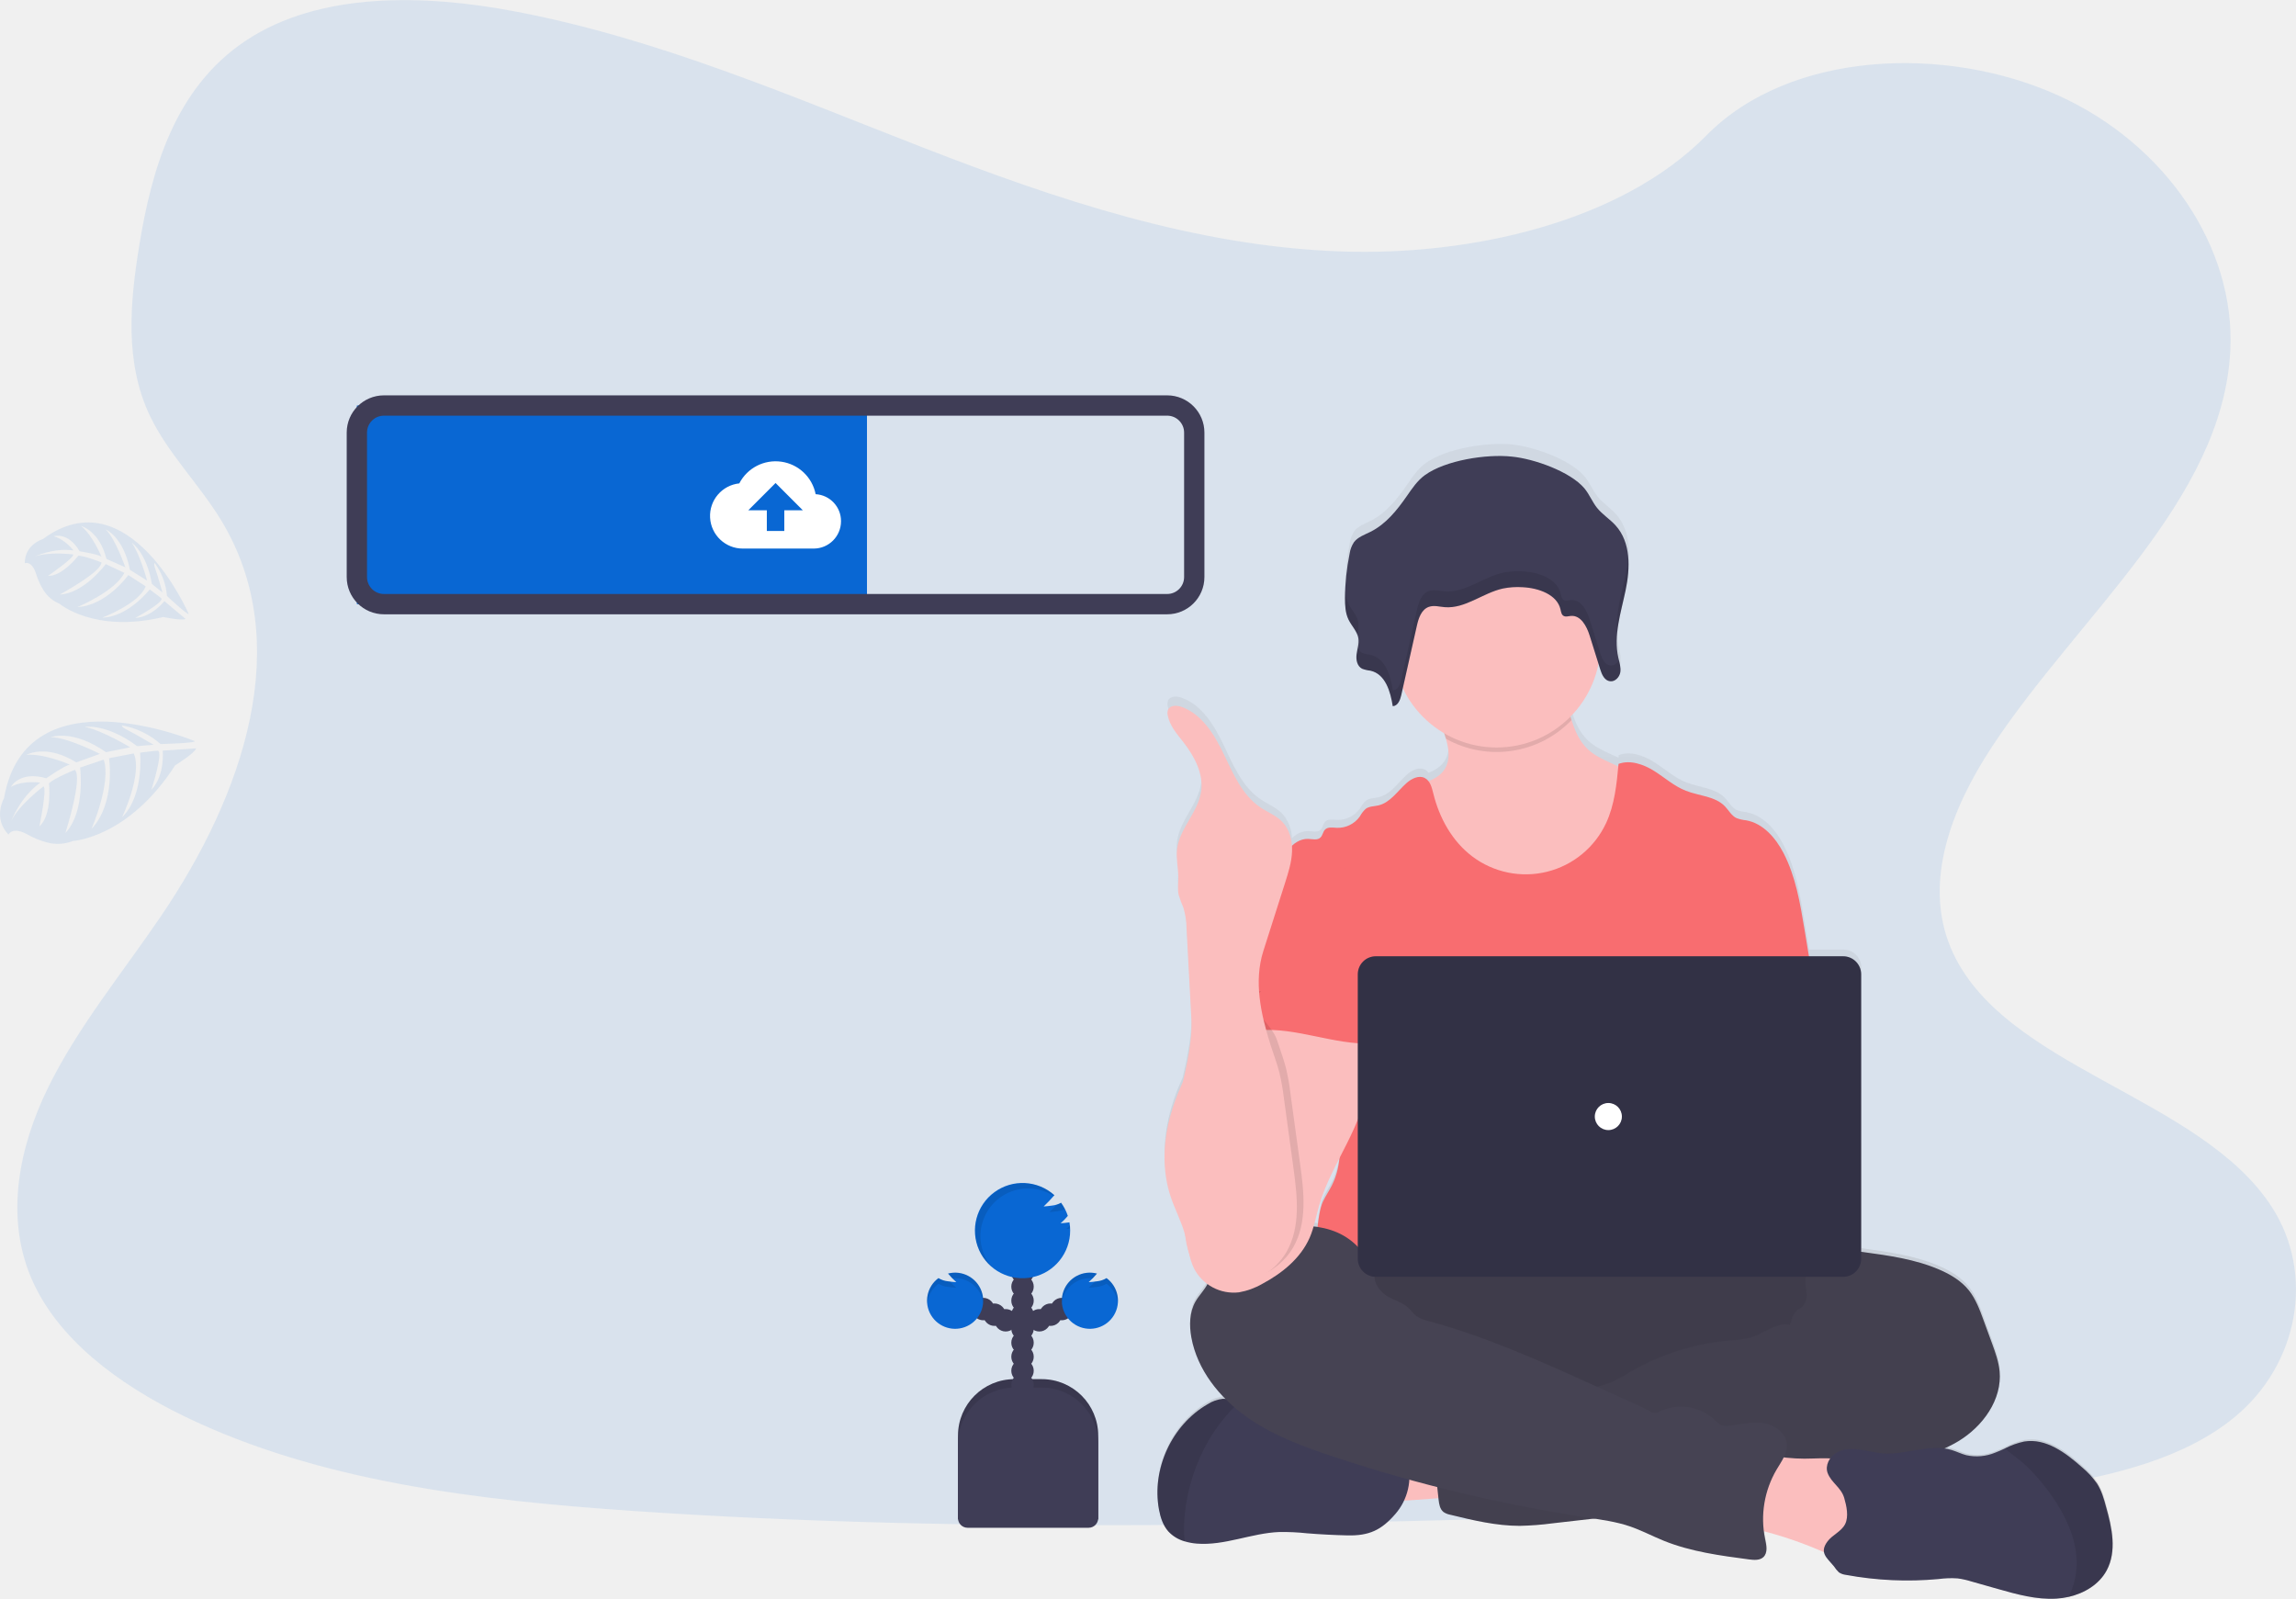
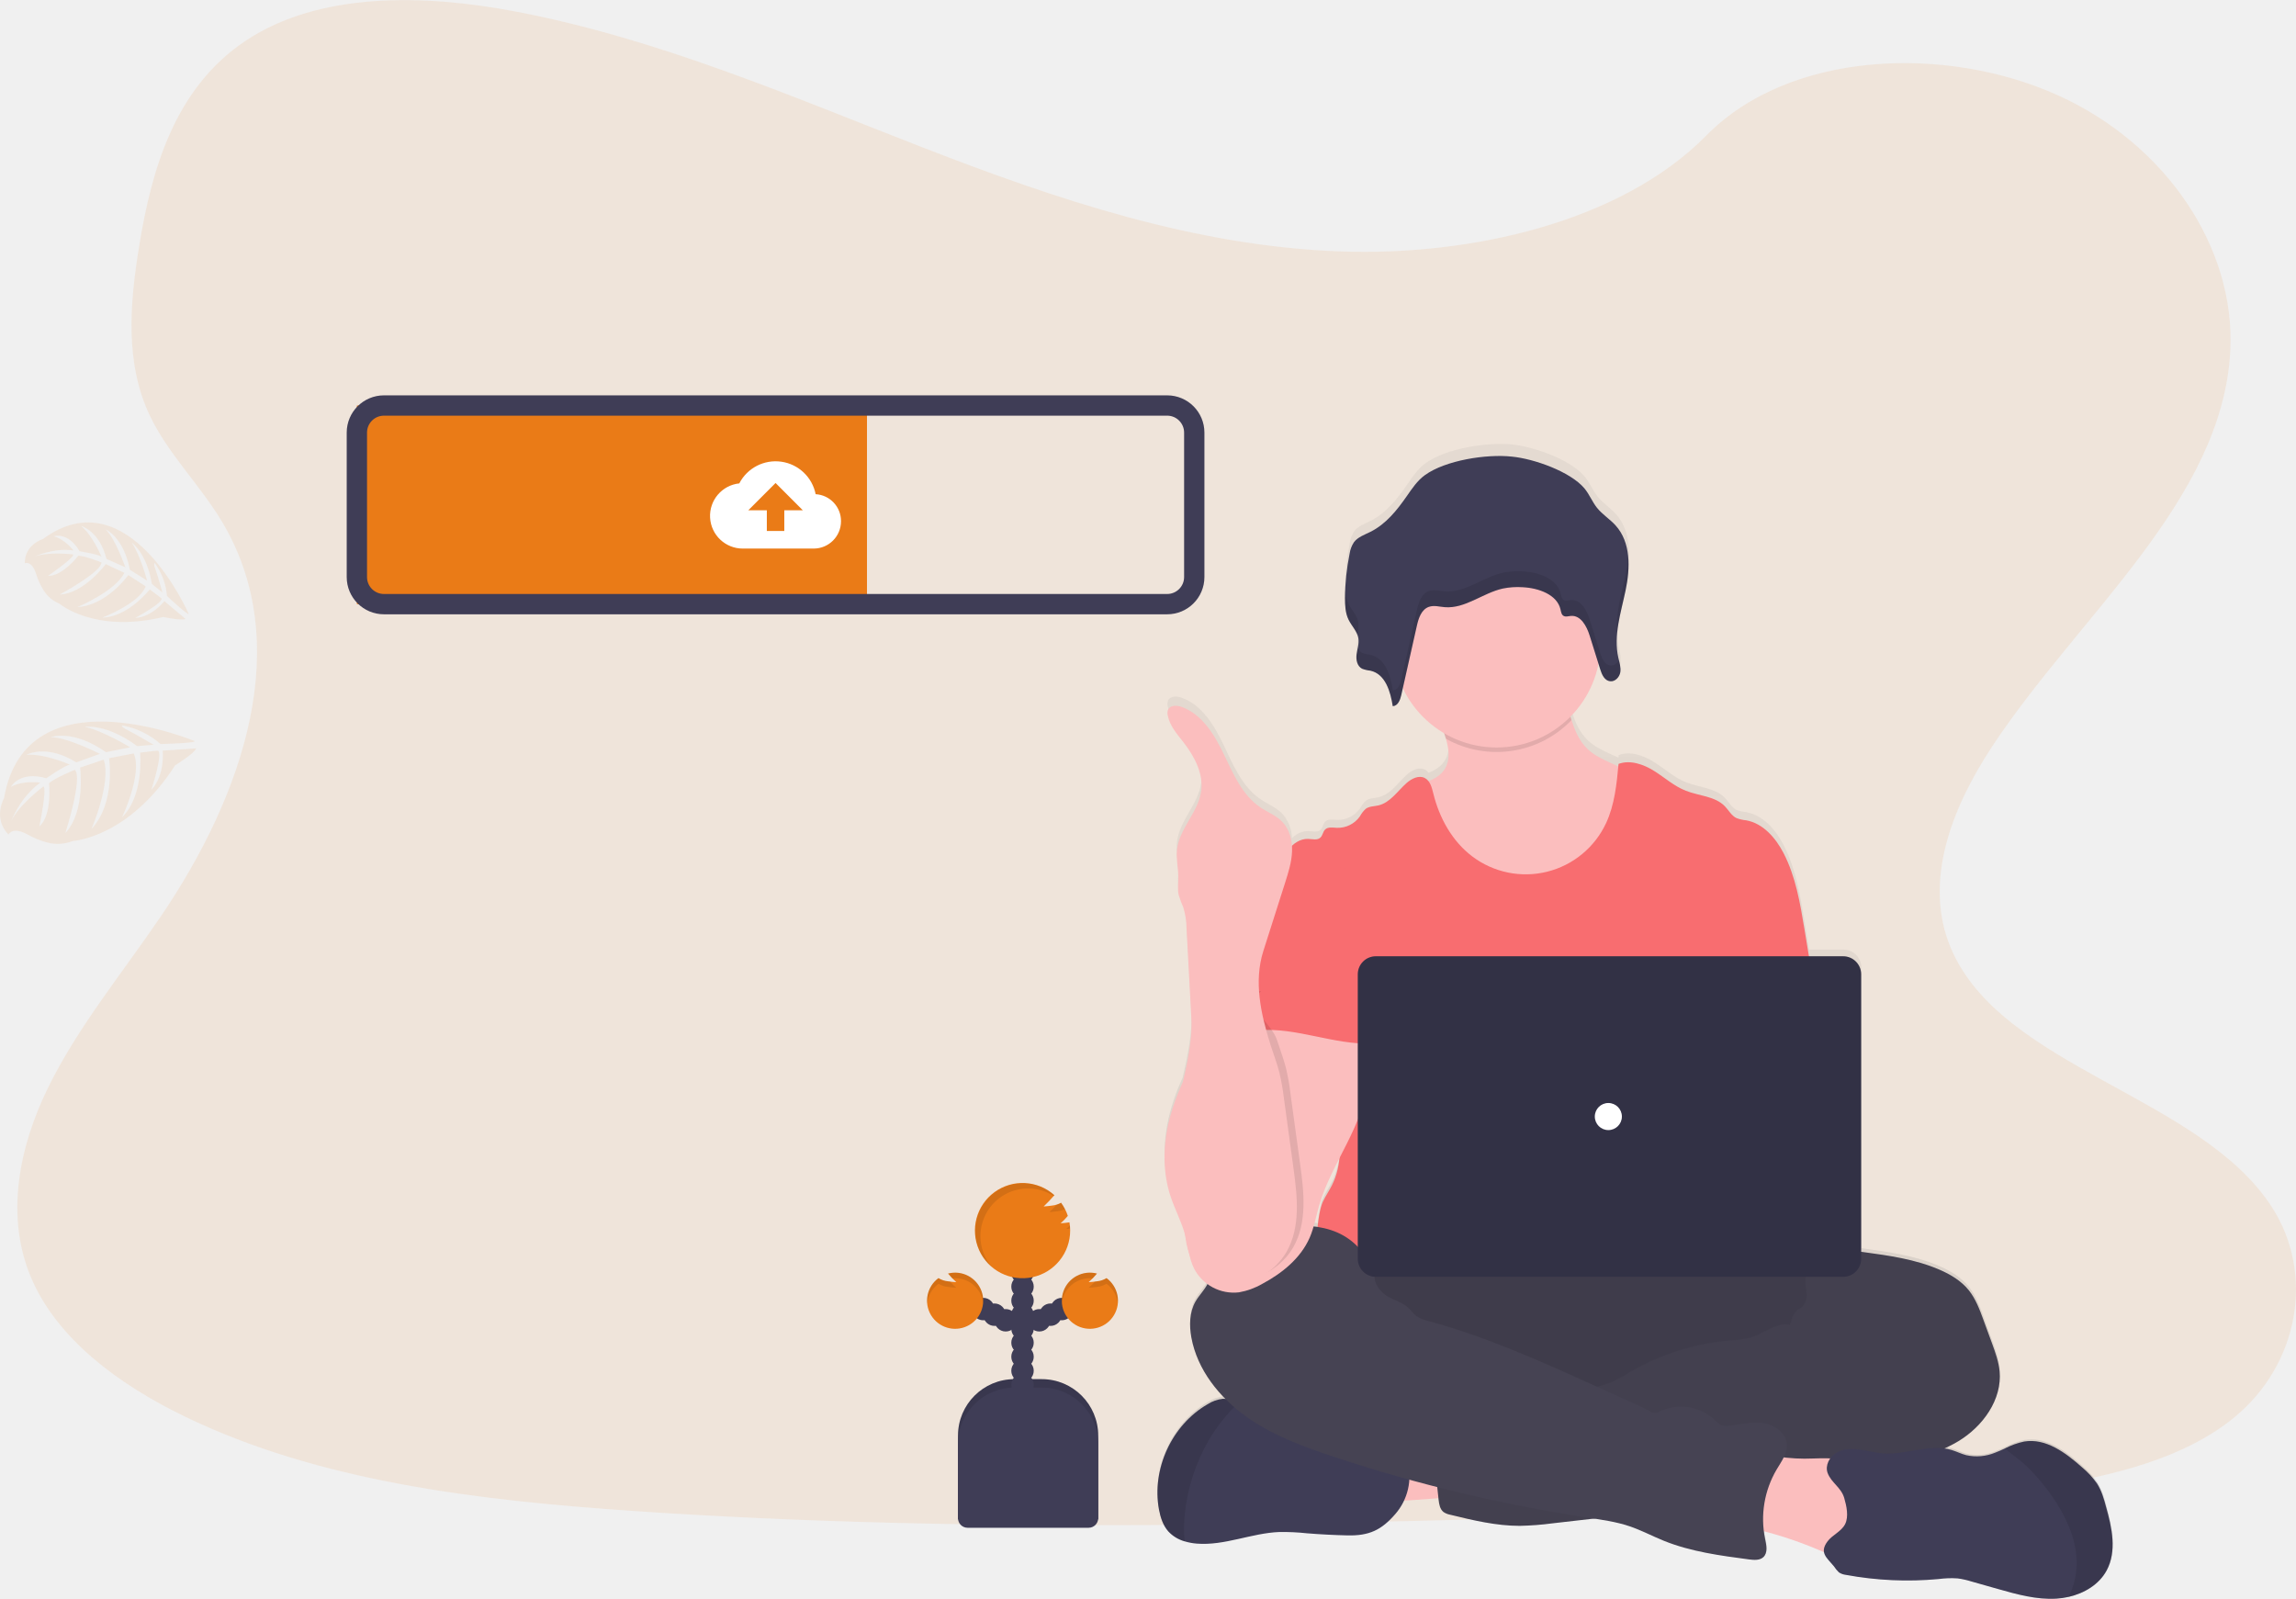
<svg xmlns="http://www.w3.org/2000/svg" id="f1903550-5374-4fc8-959e-1f31e4981ba4" data-name="Layer 1" width="1017.23" height="708.31" viewBox="0 0 1017.23 708.31">
  <defs>
    <linearGradient id="ae8f1d99-169f-42eb-bca8-084a90728b1c" x1="815.82" y1="804.15" x2="815.82" y2="292.5" gradientUnits="userSpaceOnUse">
      <stop offset="0" stop-color="gray" stop-opacity="0.25" />
      <stop offset="0.54" stop-color="gray" stop-opacity="0.12" />
      <stop offset="1" stop-color="gray" stop-opacity="0.1" />
    </linearGradient>
  </defs>
-   <path d="M685.63,207.25c-64.72-2.25-126.36-23.14-185.23-46S383.24,113.06,320.07,101c-40.63-7.79-87.09-8.89-119.83,12.89-31.5,21-41.68,57.15-47.16,90.72-4.11,25.27-6.54,51.85,4.75,75.5,7.83,16.42,21.74,30.22,31.36,45.95,33.46,54.72,9.81,122.2-26.46,175.63-17,25.06-36.74,49-49.87,75.66s-19.2,57.25-7.72,84.47c11.39,27,38.52,47.24,67.9,61.49,59.69,28.94,130,37.23,198.62,41.92,151.82,10.39,304.46,5.89,456.68,1.39,56.34-1.67,112.92-3.36,168.34-12.07,30.78-4.84,62.56-12.52,84.9-31,28.36-23.53,35.39-63.38,16.39-92.88-31.88-49.49-120-61.79-142.31-114.9-12.27-29.23.33-61.8,18.15-88.91,38.24-58.17,102.33-109.19,105.71-175.68,2.32-45.66-28.49-91.39-76.13-113-49.94-22.65-119.18-19.8-156,17.69C809.43,194.38,742.77,209.23,685.63,207.25Z" transform="translate(-91.39 -95.85)" fill="#0967d3" opacity="0.1" />
+   <path d="M685.63,207.25c-64.72-2.25-126.36-23.14-185.23-46S383.24,113.06,320.07,101c-40.63-7.79-87.09-8.89-119.83,12.89-31.5,21-41.68,57.15-47.16,90.72-4.11,25.27-6.54,51.85,4.75,75.5,7.83,16.42,21.74,30.22,31.36,45.95,33.46,54.72,9.81,122.2-26.46,175.63-17,25.06-36.74,49-49.87,75.66s-19.2,57.25-7.72,84.47c11.39,27,38.52,47.24,67.9,61.49,59.69,28.94,130,37.23,198.62,41.92,151.82,10.39,304.46,5.89,456.68,1.39,56.34-1.67,112.92-3.36,168.34-12.07,30.78-4.84,62.56-12.52,84.9-31,28.36-23.53,35.39-63.38,16.39-92.88-31.88-49.49-120-61.79-142.31-114.9-12.27-29.23.33-61.8,18.15-88.91,38.24-58.17,102.33-109.19,105.71-175.68,2.32-45.66-28.49-91.39-76.13-113-49.94-22.65-119.18-19.8-156,17.69C809.43,194.38,742.77,209.23,685.63,207.25Z" transform="translate(-91.39 -95.85)" fill="#ea7b17" opacity="0.1" />
  <g opacity="0.1">
-     <path d="M177.74,424.21S103,392.77,93.17,449.46c0,0-5.11,8.84,2,16.14,0,0,1.53-3.92,8.75.13a37.17,37.17,0,0,0,8.16,3.32,18.36,18.36,0,0,0,11.62-.62h0s24.59-1.33,45.27-33.5c0,0,8.87-5.48,9.31-7.54l-14.82,1s1.14,10.85-5,17.36c0,0,5.44-16.84,2.83-17.31-.53-.1-7.83.86-7.83.86s1.89,18.87-8,28.63c0,0,9.18-19.19,5.19-28.29l-10.94,2.11s3,19.85-7.82,31.39c0,0,8.9-20.4,5.46-30.76l-10.47,3.52s2.52,19.41-6.53,29c0,0,7.9-24.61,4.18-28,0,0-9.42,3.82-11.43,6,0,0,1.49,14-4.26,19.05,0,0,3.53-17,1.78-17.7,0,0-10.94,8.24-14.28,15.35,0,0,4.16-10.86,12.91-17,0,0-7.35-1.24-13,1.83,0,0,3.78-7.21,15.65-3.79,0,0,8.79-6.09,10.55-6,0,0-11.23-5-19.34-4.38,0,0,8.7-5,22.08,3.35l10.45-3.77s-14.5-7.43-21.76-7.4c0,0,9.66-3.74,24.47,6.66l10.7-2.18s-12-7.35-20.09-9.06c0,0,9.7-1.54,23.18,8.55l7.31-.61s-8.85-5.22-11.53-6.49-2.56-2.09-2.56-2.09a34.89,34.89,0,0,1,17.16,8.26S177.68,425.14,177.74,424.21Z" transform="translate(-91.39 -95.85)" fill="#0967d3" />
+     <path d="M177.74,424.21S103,392.77,93.17,449.46c0,0-5.11,8.84,2,16.14,0,0,1.53-3.92,8.75.13a37.17,37.17,0,0,0,8.16,3.32,18.36,18.36,0,0,0,11.62-.62h0s24.59-1.33,45.27-33.5c0,0,8.87-5.48,9.31-7.54l-14.82,1s1.14,10.85-5,17.36c0,0,5.44-16.84,2.83-17.31-.53-.1-7.83.86-7.83.86s1.89,18.87-8,28.63c0,0,9.18-19.19,5.19-28.29l-10.94,2.11s3,19.85-7.82,31.39c0,0,8.9-20.4,5.46-30.76l-10.47,3.52s2.52,19.41-6.53,29c0,0,7.9-24.61,4.18-28,0,0-9.42,3.82-11.43,6,0,0,1.49,14-4.26,19.05,0,0,3.53-17,1.78-17.7,0,0-10.94,8.24-14.28,15.35,0,0,4.16-10.86,12.91-17,0,0-7.35-1.24-13,1.83,0,0,3.78-7.21,15.65-3.79,0,0,8.79-6.09,10.55-6,0,0-11.23-5-19.34-4.38,0,0,8.7-5,22.08,3.35l10.45-3.77s-14.5-7.43-21.76-7.4c0,0,9.66-3.74,24.47,6.66l10.7-2.18s-12-7.35-20.09-9.06c0,0,9.7-1.54,23.18,8.55l7.31-.61s-8.85-5.22-11.53-6.49-2.56-2.09-2.56-2.09a34.89,34.89,0,0,1,17.16,8.26S177.68,425.14,177.74,424.21Z" transform="translate(-91.39 -95.85)" fill="#ea7b17" />
  </g>
  <g opacity="0.1">
-     <path d="M175,367.85s-26.51-61.27-64.63-33.17c0,0-8.06,2.34-8,10.7,0,0,3.14-1.46,5.13,5.07a30.1,30.1,0,0,0,3,6.61,15,15,0,0,0,7.25,6.25h0s15.37,13.22,46,5.89c0,0,8.4,1.79,9.83.83l-9.36-7.87s-5.51,7.1-12.89,7.44c0,0,12.83-6.9,11.55-8.67-.26-.36-5.15-3.94-5.15-3.94s-9.62,12.28-21,12.47c0,0,16.39-6.18,19.2-13.85l-7.7-5s-9.54,13.49-22.53,14.19c0,0,16.91-7.05,20.77-15.17l-8.23-3.87s-9.56,13-20.37,13.49c0,0,18.72-10.12,18.43-14.25,0,0-7.77-3.1-10.24-2.92,0,0-7.07,9.15-13.38,8.89,0,0,11.79-8.09,11.15-9.5,0,0-11.2-1.34-17.23,1,0,0,8.66-4.08,17.35-2.74,0,0-3.66-4.93-8.75-6.3,0,0,6.36-2.13,11.46,6.65,0,0,8.68,1.4,9.7,2.44,0,0-3.81-9.39-9-13.62,0,0,8,2,11.2,14.57l8.36,3.71s-4.38-12.68-8.72-16.79c0,0,7.87,3.28,10.75,17.9l7.6,4.79s-2.94-11.2-6.77-16.83c0,0,6.64,4.62,8.89,18.29l4.7,3.8s-2.29-8.14-3.16-10.42-.33-2.7-.33-2.7a28.65,28.65,0,0,1,5.49,14.68S174.41,368.36,175,367.85Z" transform="translate(-91.39 -95.85)" fill="#0967d3" />
+     <path d="M175,367.85s-26.51-61.27-64.63-33.17c0,0-8.06,2.34-8,10.7,0,0,3.14-1.46,5.13,5.07a30.1,30.1,0,0,0,3,6.61,15,15,0,0,0,7.25,6.25h0s15.37,13.22,46,5.89c0,0,8.4,1.79,9.83.83l-9.36-7.87s-5.51,7.1-12.89,7.44c0,0,12.83-6.9,11.55-8.67-.26-.36-5.15-3.94-5.15-3.94s-9.62,12.28-21,12.47c0,0,16.39-6.18,19.2-13.85l-7.7-5s-9.54,13.49-22.53,14.19c0,0,16.91-7.05,20.77-15.17l-8.23-3.87s-9.56,13-20.37,13.49c0,0,18.72-10.12,18.43-14.25,0,0-7.77-3.1-10.24-2.92,0,0-7.07,9.15-13.38,8.89,0,0,11.79-8.09,11.15-9.5,0,0-11.2-1.34-17.23,1,0,0,8.66-4.08,17.35-2.74,0,0-3.66-4.93-8.75-6.3,0,0,6.36-2.13,11.46,6.65,0,0,8.68,1.4,9.7,2.44,0,0-3.81-9.39-9-13.62,0,0,8,2,11.2,14.57l8.36,3.71s-4.38-12.68-8.72-16.79c0,0,7.87,3.28,10.75,17.9l7.6,4.79s-2.94-11.2-6.77-16.83c0,0,6.64,4.62,8.89,18.29l4.7,3.8s-2.29-8.14-3.16-10.42-.33-2.7-.33-2.7a28.65,28.65,0,0,1,5.49,14.68S174.41,368.36,175,367.85Z" transform="translate(-91.39 -95.85)" fill="#ea7b17" />
  </g>
  <path d="M1024.66,763c-1-3.62-2-7.29-4-10.44a36.28,36.28,0,0,0-6.56-7.17c-7.25-6.59-16.16-13.28-25.77-11.61a34,34,0,0,0-8.56,3.12c-1.4.65-2.81,1.3-4.25,1.85a21.2,21.2,0,0,1-12.83,1.12c-2.2-.59-4.25-1.65-6.42-2.31a20.72,20.72,0,0,0-3.16-.68,58.18,58.18,0,0,0,6.1-3.21C970,727,978.61,715,977.4,702.3c-.4-4.3-1.88-8.41-3.34-12.46q-1.92-5.31-3.85-10.63c-1.66-4.61-3.37-9.3-6.41-13.13-3.38-4.26-8.18-7.15-13.14-9.31-10.66-4.63-22.31-6.26-33.81-7.84l-.8-.11V524.58a8,8,0,0,0-8-8.05H892.92q-1-6.12-2-12.23c-1.91-11.61-3.88-23.45-9.23-33.91-3.5-6.85-9.08-13.37-16.59-14.72a16.54,16.54,0,0,1-4.32-1c-2.2-1.08-3.4-3.48-5.1-5.26-4.36-4.57-11.45-4.64-17.3-7-5.16-2.05-9.38-5.92-14.08-8.89s-10.55-5.09-15.76-3.15c0,.38-.07.75-.11,1.13L805.09,430c-3.6-1.66-7.28-3.38-10.17-6.12-3.72-3.51-5.7-8.14-7.24-13.08-.16-.52-.31-1-.46-1.55a46.53,46.53,0,0,0,12.44-23.77c.27.87.55,1.75.82,2.63a13.88,13.88,0,0,0,1,2.59,6.86,6.86,0,0,0,.47.79,5.1,5.1,0,0,0,1.22,1.27,3.41,3.41,0,0,0,1.61.63,3,3,0,0,0,.84,0,4.62,4.62,0,0,0,3.36-2.87,6,6,0,0,0,.35-1.22,6.31,6.31,0,0,0,.07-.76c0-.08,0-.16,0-.24s0-.35,0-.52,0-.19,0-.28,0-.34,0-.5l0-.26c0-.2-.06-.4-.1-.59s0-.11,0-.16c-.05-.26-.11-.51-.16-.77a1,1,0,0,1,0-.17l-.15-.63-.09-.38,0-.1h0c-.1-.39-.19-.79-.28-1.19a34.44,34.44,0,0,1-.55-10.57,114.49,114.49,0,0,1,2.86-15.36l.21-.91.24-1.06c.16-.72.31-1.44.46-2.16v0c.13-.61.25-1.23.36-1.85s.19-1.09.27-1.64c0-.07,0-.13,0-.2a47.52,47.52,0,0,0,.49-11.28h0c-.47-5.23-2.09-10.18-5.65-14.13-2.51-2.79-5.81-4.85-8.14-7.78-2.19-2.75-3.42-6.13-5.68-8.82-6.25-7.46-22.28-13.21-32.12-14.21-11.27-1.14-29.48,1.74-38.56,8.4-3.36,2.46-5.66,6-8,9.37-4.3,6.26-9.19,12.5-16.08,16-2.61,1.32-5.59,2.32-7.32,4.62a12.59,12.59,0,0,0-2,5.19,102.21,102.21,0,0,0-2.06,19.8,24.41,24.41,0,0,0,1.1,8.6c.14.38.31.77.49,1.14h0c.16.33.34.66.53,1l.12.21a41.55,41.55,0,0,1,3.21,5.45,7.9,7.9,0,0,1,.48,1.66,12.29,12.29,0,0,1-.28,4.39h0c0,.22-.08.43-.13.64l-.09.46c0,.14,0,.29-.08.43q-.12.65-.21,1.29c0,.3-.06.61-.07.92a7.51,7.51,0,0,0,.69,3.6,4.58,4.58,0,0,0,.47.76,4,4,0,0,0,1.35,1.15,15.14,15.14,0,0,0,3.7.88c3.74.84,6.08,3.7,7.6,7.21a25.46,25.46,0,0,1,.89,2.41,42.63,42.63,0,0,1,1.4,6.27c1.7-.09,2.69-1.59,3.29-3.23a15.2,15.2,0,0,0,.47-1.65c.23-1.05.46-2.1.7-3.15a46.49,46.49,0,0,0,18.26,20.12c.28.82.55,1.65.8,2.49,1.31,4.53,1.94,9.28-.33,13.24-1.62,2.81-4.35,4.55-7.39,5.75a4.89,4.89,0,0,0-1.65-1.41c-2.64-1.32-5.8.29-8,2.26-4,3.62-7.26,8.81-12.53,10-1.9.44-4,.35-5.59,1.51a12.92,12.92,0,0,0-2.59,3.41,11.93,11.93,0,0,1-10.24,5.1c-1.83-.09-4-.51-5.25.83-.93,1-1,2.59-2,3.54-1.35,1.32-3.54.67-5.42.59a10,10,0,0,0-7.25,3.14,17.06,17.06,0,0,0-4.36-10.9c-2.7-2.78-6.45-4.21-9.65-6.39-8-5.44-12-15-16.17-23.76s-9.67-18-18.77-21.19c-2.09-.74-5-.8-5.94,1.23a4.43,4.43,0,0,0-.15,2.65c.88,4.66,4.2,8.4,7.07,12.15,4.83,6.32,8.88,14.05,7.71,21.95-1.37,9.35-9.7,16.61-10.7,26-.44,4.14.61,8.3.6,12.46,0,2.6-.41,5.23.15,7.76a52.63,52.63,0,0,0,2.11,5.65,33.09,33.09,0,0,1,1.38,9.31q1.06,19.88,2.11,39.77c.53,9.89-1.63,19.65-3.81,29.38a92.19,92.19,0,0,0-6.26,18c-2.46,10.83-2.53,22.37,1,32.91,1.89,5.73,4.79,11.1,6.34,16.93,0,.13.06.25.09.37.15,1.24.32,2.48.55,3.71a35.66,35.66,0,0,0,1.11,4.2,29.93,29.93,0,0,0,2.2,6.87,19.22,19.22,0,0,0,6,7c-1.44,2.82-3.77,5.09-5.32,7.85-2.7,4.78-2.81,10.65-1.83,16.07,1.89,10.46,7.54,19.81,15,27.41a8.68,8.68,0,0,0-1,0,15.68,15.68,0,0,0-6.84,2.45c-15.79,9.23-24.82,29-21.52,47.1.65,3.54,1.78,7.12,4.14,9.81a15.56,15.56,0,0,0,7.29,4.47,25.29,25.29,0,0,0,5.37,1c12.31,1,24.23-4.71,36.57-5.19a98.49,98.49,0,0,1,12.25.57q8.91.74,17.86.94c9.69.23,15.15-2.35,21.34-9.6a25.88,25.88,0,0,0,3.77-5.94c5.26-.3,11.07-.76,15.28-1.11l.06.59c.23,2,.58,4.3,2.18,5.57a7.79,7.79,0,0,0,3,1.22c10.11,2.49,20.34,5,30.74,5a129.72,129.72,0,0,0,14.6-1.13l18.3-2.11a93.21,93.21,0,0,1,15.71,3.42c5.28,1.8,10.22,4.47,15.38,6.57,12,4.87,24.92,6.61,37.71,8.31,2.18.29,4.68.49,6.3-1,2.08-2,1.38-5.35.8-8.15-.24-1.14-.42-2.3-.57-3.46a173.5,173.5,0,0,1,25.26,8.77l1.44.63c.41,2.18,2.43,3.93,4.36,6.28a15.9,15.9,0,0,0,2.21,2.73,7.25,7.25,0,0,0,3.17,1.15,148.12,148.12,0,0,0,41,1.85,42,42,0,0,1,8.45-.29,35.64,35.64,0,0,1,6.1,1.38l11.58,3.31c8.53,2.45,17.28,4.92,26.13,4.37a34.71,34.71,0,0,0,5.34-.77c7-1.62,13.53-5.54,16.89-11.84C1029.42,782.89,1027.23,772.36,1024.66,763ZM685,606.59a36.39,36.39,0,0,1-3.34,12.51c-1.24,2.51-2.84,4.82-4,7.34-1.1,2.28-1.92,6.59-2.41,11.32-.6-.1-1.21-.19-1.81-.26.89-3.12,1.56-6.32,2.45-9.45C678,620.61,681.47,613.58,685,606.59Z" transform="translate(-91.39 -95.85)" fill="url(#ae8f1d99-169f-42eb-bca8-084a90728b1c)" />
  <path d="M700.41,760.39c-2.11-4.8-4.11-10.32-2-15.12a12.85,12.85,0,0,1,6.65-6.25,32,32,0,0,1,9-2.22,125.61,125.61,0,0,1,29.26-.4c.71,5.62-.79,11.32-2.08,16.75-1.17,5-1.84,5.74-7,6C730.9,759.33,701.2,762.16,700.41,760.39Z" transform="translate(-91.39 -95.85)" fill="#fbbebe" />
  <ellipse cx="698.07" cy="592.16" rx="143" ry="40" fill="#464353" />
  <ellipse cx="698.07" cy="592.16" rx="143" ry="40" opacity="0.1" />
  <path d="M815.1,476.85a44.49,44.49,0,0,1-22.94,20.84A57.58,57.58,0,0,1,774,501.15c-6.79.31-13.72-.13-20.1-2.45-8.56-3.1-15.67-9.44-21-16.83s-9-15.83-12.19-24.34c-1.68-4.43-3.28-9.15-2.49-13.83,5.15-1.17,10.79-2.89,13.45-7.46,2.27-3.92,1.64-8.62.33-13.1-.37-1.27-.8-2.53-1.23-3.74-1-2.9-4.45-8.41-2.05-10.89,1.53-1.57,7.94-2.37,10.15-3.39,6.81-3.14,13.09-7.68,20.57-9.17,6.47-1.29,13.15-.08,19.61,1.26a6.45,6.45,0,0,1,2.42.87,5.82,5.82,0,0,1,1.8,2.7c1.84,4.48,2.92,9.43,4.4,14.1,1.54,4.89,3.52,9.48,7.23,12.95,2.89,2.71,6.57,4.41,10.17,6.06l8.86,4.06a11.65,11.65,0,0,1,4.19,2.71,10.61,10.61,0,0,1,2,5.44A50.82,50.82,0,0,1,815.1,476.85Z" transform="translate(-91.39 -95.85)" fill="#fbbebe" />
  <path d="M787.63,414.88A46,46,0,0,1,732,423.14c-.37-1.27-.8-2.53-1.23-3.74-1-2.9-4.45-8.41-2.05-10.89,1.53-1.57,7.94-2.37,10.15-3.39,6.81-3.14,13.09-7.68,20.57-9.17,6.47-1.29,13.15-.08,19.61,1.26a6.45,6.45,0,0,1,2.42.87,5.82,5.82,0,0,1,1.8,2.7C785.07,405.26,786.15,410.21,787.63,414.88Z" transform="translate(-91.39 -95.85)" opacity="0.1" />
  <circle cx="663.07" cy="285.16" r="46" fill="#fbbebe" />
  <path d="M894.61,530.3l-3.78-22.9c-1.91-11.49-3.88-23.2-9.22-33.55-3.51-6.78-9.08-13.24-16.59-14.58a16.05,16.05,0,0,1-4.32-1c-2.2-1.06-3.4-3.44-5.09-5.2-4.36-4.52-11.46-4.59-17.3-6.89-5.16-2-9.38-5.85-14.08-8.79s-10.55-5-15.75-3.12c-.84,8.95-1.73,18.1-5.53,26.25a39.28,39.28,0,0,1-59.26,14.76c-8.91-6.71-14.62-17.06-17.28-27.89-.65-2.64-1.39-5.67-3.82-6.88-2.63-1.32-5.79.28-8,2.22-4.05,3.59-7.27,8.73-12.53,9.94-1.9.44-4,.35-5.58,1.5a12.7,12.7,0,0,0-2.6,3.37,12,12,0,0,1-10.23,5.06c-1.83-.09-4-.51-5.25.82-.93,1-1,2.56-2,3.49-1.35,1.31-3.54.67-5.42.6-3.56-.15-6.87,2.13-8.91,5s-3,6.42-4,9.86c10.93,24.34,20.93,48.71,31.86,73.05a6.23,6.23,0,0,1,.79,3,7.31,7.31,0,0,1-1.36,3c-5.36,8.61-5.19,19.44-4.6,29.56s1.31,20.81-3.21,29.88c-1.23,2.49-2.83,4.77-4,7.26-2.74,5.64-3.73,23.68-2.13,29.74h226c-4.31-11.85-2.67-35.63-1.77-48.21.63-8.8-1-17.59-1.7-26.39C896.48,565.29,897.58,548.24,894.61,530.3Z" transform="translate(-91.39 -95.85)" fill="#f86d70" />
  <path d="M906.18,650.86c3.33-1.27,7-.81,10.57-.33,11.49,1.57,23.15,3.18,33.8,7.77,5,2.14,9.76,5,13.14,9.21,3,3.79,4.75,8.43,6.41,13L973.94,691c1.46,4,2.94,8.08,3.35,12.33,1.2,12.59-7.41,24.46-18.24,31s-23.58,8.87-36,11.31-24.89,5.14-37.26,8a150,150,0,0,1-17.53,3.45c-13.24,1.5-27.08-.71-39.66,3.67-5,1.75-9.91,4.35-15.1,5.56A93.93,93.93,0,0,1,803.07,768l-23.81,2.72a129.89,129.89,0,0,1-14.6,1.12c-10.4,0-20.63-2.46-30.73-4.92a7.77,7.77,0,0,1-3-1.21c-1.6-1.26-1.95-3.49-2.18-5.51q-1.53-13.41-2.68-26.85c-.24-2.91-.42-6.06,1.17-8.51,2-3,5.9-3.94,9.46-4.52a246.88,246.88,0,0,1,45.68-3.17c5.81-5.81,15.39-5.84,23-9a68.39,68.39,0,0,0,8.11-4.41A106,106,0,0,1,858,689.67a41.45,41.45,0,0,0,9.11-1.3c5.89-1.83,11.26-6.81,17.31-5.59.75-2.07,1.27-4.84,3-6.26.86-.73,1.92-1.22,2.71-2,1.67-1.69,1.82-4.35,1.57-6.71s-.81-4.78-.2-7.08a9.79,9.79,0,0,1,1.11-2.47C895.62,653,900.15,650.36,906.18,650.86Z" transform="translate(-91.39 -95.85)" fill="#464353" />
  <path d="M906.18,650.86c3.33-1.27,7-.81,10.57-.33,11.49,1.57,23.15,3.18,33.8,7.77,5,2.14,9.76,5,13.14,9.21,3,3.79,4.75,8.43,6.41,13L973.94,691c1.46,4,2.94,8.08,3.35,12.33,1.2,12.59-7.41,24.46-18.24,31s-23.58,8.87-36,11.31-24.89,5.14-37.26,8a150,150,0,0,1-17.53,3.45c-13.24,1.5-27.08-.71-39.66,3.67-5,1.75-9.91,4.35-15.1,5.56A93.93,93.93,0,0,1,803.07,768l-23.81,2.72a129.89,129.89,0,0,1-14.6,1.12c-10.4,0-20.63-2.46-30.73-4.92a7.77,7.77,0,0,1-3-1.21c-1.6-1.26-1.95-3.49-2.18-5.51q-1.53-13.41-2.68-26.85c-.24-2.91-.42-6.06,1.17-8.51,2-3,5.9-3.94,9.46-4.52a246.88,246.88,0,0,1,45.68-3.17c5.81-5.81,15.39-5.84,23-9a68.39,68.39,0,0,0,8.11-4.41A106,106,0,0,1,858,689.67a41.45,41.45,0,0,0,9.11-1.3c5.89-1.83,11.26-6.81,17.31-5.59.75-2.07,1.27-4.84,3-6.26.86-.73,1.92-1.22,2.71-2,1.67-1.69,1.82-4.35,1.57-6.71s-.81-4.78-.2-7.08a9.79,9.79,0,0,1,1.11-2.47C895.62,653,900.15,650.36,906.18,650.86Z" transform="translate(-91.39 -95.85)" opacity="0.05" />
  <path d="M709.61,766.57c-6.19,7.17-11.64,9.73-21.33,9.5q-8.94-.21-17.86-.93a100.2,100.2,0,0,0-12.24-.57c-12.34.48-24.25,6.13-36.56,5.14a25.92,25.92,0,0,1-5.37-1A15.63,15.63,0,0,1,609,774.3c-2.36-2.67-3.49-6.21-4.14-9.71-3.29-17.94,5.73-37.48,21.52-46.61a15.78,15.78,0,0,1,6.84-2.43,16.21,16.21,0,0,1,6.92,1.52l.15.06a52.33,52.33,0,0,1,17.14,11.44,9.66,9.66,0,0,0,2.62,2.11,9,9,0,0,0,3.09.58l13.14.83a31.14,31.14,0,0,1,6.6.91,52.46,52.46,0,0,1,6.94,3c7.07,3.16,14.91,4,22.55,5.22a3.37,3.37,0,0,1,2,.8,3.13,3.13,0,0,1,.62,1.3A25.51,25.51,0,0,1,709.61,766.57Z" transform="translate(-91.39 -95.85)" fill="#3f3d56" />
  <path d="M640.25,717.13a78.9,78.9,0,0,0-13.15,16.44,82.28,82.28,0,0,0-10.74,32.54,60.4,60.4,0,0,0-.11,12.61A15.63,15.63,0,0,1,609,774.3c-2.36-2.67-3.49-6.21-4.14-9.71-3.29-17.94,5.73-37.48,21.52-46.61a15.78,15.78,0,0,1,6.84-2.43,16.21,16.21,0,0,1,6.92,1.52Z" transform="translate(-91.39 -95.85)" opacity="0.1" />
  <path d="M894.74,742c7.35-.2,15.6-.57,21,4.38,5.15,4.68,5.83,12.4,6.17,19.35l.39,8.07c.12,2.46.22,5-.77,7.28-1.76,4-6.59,5.93-11,5.7s-8.46-2.16-12.49-3.9a175.7,175.7,0,0,0-34-10.71q.57-8.37,1.9-16.66c.61-3.83.71-10.24,3.27-13.42,2.71-3.36,6.24-1.54,9.92-.92A79.63,79.63,0,0,0,894.74,742Z" transform="translate(-91.39 -95.85)" fill="#fbbebe" />
  <path d="M700.52,660.92c0,1-1.57,0-1.71-1.07-1.1-8.09-7.52-14.76-15-18s-16-3.41-24.1-2.64c-12.25,1.16-25.95,5.85-30.48,17.3-1.06,2.68-1.54,5.58-2.84,8.15-1.44,2.82-3.79,5.07-5.35,7.81-2.69,4.74-2.8,10.55-1.83,15.91,2.61,14.3,12.39,26.53,24.24,35s25.7,13.53,39.51,18.09a685.19,685.19,0,0,0,112,26.75c6.16.93,12.38,1.79,18.28,3.77,5.28,1.77,10.22,4.42,15.38,6.5,12,4.82,24.91,6.54,37.7,8.23,2.18.28,4.68.48,6.29-1,2.08-1.93,1.39-5.29.8-8.06a43.35,43.35,0,0,1,5.09-30.74c2.14-3.6,4.92-7.29,4.52-11.46-.48-4.86-5.32-8.3-10.14-9.08s-9.72.37-14.56,1c-1.67.22-3.49.36-5-.49a9.89,9.89,0,0,1-1.94-1.72,21.93,21.93,0,0,0-25.54-3.57c-1.79,1-4.5-1.23-6.36-2.07L798.47,710c-24.16-10.93-48.44-21.91-74-28.83a15.54,15.54,0,0,1-5.7-2.37c-1.27-1-2.18-2.36-3.35-3.47-2.55-2.41-6.1-3.37-9.16-5.08S699.8,664.35,700.52,660.92Z" transform="translate(-91.39 -95.85)" fill="#464353" />
  <path d="M1024.71,791.61c-3.36,6.23-9.88,10.11-16.88,11.71a33.5,33.5,0,0,1-5.34.76c-8.85.55-17.59-1.9-26.12-4.32l-11.58-3.28a36.55,36.55,0,0,0-6.1-1.36,41.86,41.86,0,0,0-8.44.29,149.59,149.59,0,0,1-41-1.84,7.23,7.23,0,0,1-3.17-1.13,15.75,15.75,0,0,1-2.21-2.71c-3.15-3.79-6.54-6-2.81-11,2.15-2.9,6.14-4.35,7.81-7.68s.6-8.06-.39-11.5c-1.35-4.75-5.79-6.8-7.38-11.16-1.19-3.29.81-7.11,3.82-8.9s6.73-1.93,10.2-1.47,6.87,1.44,10.36,1.71c10.26.82,20.75-4.47,30.6-1.49,2.17.66,4.22,1.71,6.42,2.29a21.35,21.35,0,0,0,12.83-1.11c1.44-.54,2.85-1.19,4.25-1.83a34.23,34.23,0,0,1,8.55-3.09c9.61-1.65,18.52,5,25.77,11.49a36.44,36.44,0,0,1,6.55,7.1c2,3.12,3.06,6.75,4,10.33C1027.1,772.69,1029.29,783.11,1024.71,791.61Z" transform="translate(-91.39 -95.85)" fill="#3f3d56" />
  <path d="M1024.71,791.61c-3.36,6.23-9.88,10.11-16.88,11.71a32.69,32.69,0,0,0,3.55-17.16c-.6-9.51-4.78-18.47-10.11-26.37a93.4,93.4,0,0,0-11.14-13.57c-3.18-3.2-7.09-5.74-10.51-8.67a34.23,34.23,0,0,1,8.55-3.09c9.61-1.65,18.52,5,25.77,11.49a36.44,36.44,0,0,1,6.55,7.1c2,3.12,3.06,6.75,4,10.33C1027.1,772.69,1029.29,783.11,1024.71,791.61Z" transform="translate(-91.39 -95.85)" opacity="0.1" />
  <path d="M722.68,306.35c-3.36,2.43-5.66,5.92-8,9.27-4.31,6.19-9.19,12.37-16.08,15.82-2.61,1.31-5.59,2.3-7.32,4.58a12.34,12.34,0,0,0-1.95,5.13,101.65,101.65,0,0,0-2.06,19.6c0,3.28.14,6.66,1.59,9.64,1.37,2.8,3.84,5.17,4.35,8.22.39,2.38-.49,4.75-.8,7.14s.23,5.22,2.44,6.36a14.79,14.79,0,0,0,3.7.87c6.65,1.48,8.88,9.28,9.89,15.73,2.26-.13,3.28-2.72,3.75-4.83l6.93-30.81c.75-3.34,2-7.21,5.33-8.38,2.23-.77,4.67-.05,7,.15,9.15.75,16.89-6.32,25.84-8.27A33,33,0,0,1,766,356c7.06.35,15.27,3.25,16.77,9.84.25,1.07.4,2.35,1.4,2.88s2,.08,3.1,0c4.48-.45,7.12,4.59,8.41,8.71l4.7,15c.7,2.27,1.88,4.94,4.34,5.23,2.27.28,4.2-1.87,4.54-4s-.4-4.34-.89-6.48c-2.21-9.85,1.17-19.93,3.23-29.8s2.43-21.21-4.48-28.81c-2.51-2.75-5.81-4.8-8.15-7.7-2.18-2.72-3.41-6.06-5.67-8.73-6.25-7.37-22.28-13.06-32.11-14C750,296.91,731.76,299.76,722.68,306.35Z" transform="translate(-91.39 -95.85)" fill="#3f3d56" />
  <g opacity="0.1">
    <path d="M804.76,390.65c-2.46-.3-3.64-3-4.34-5.23q-2.35-7.51-4.7-15c-1.29-4.13-3.93-9.17-8.41-8.71-1,.11-2.18.52-3.1,0s-1.15-1.81-1.4-2.88c-1.5-6.6-9.71-9.49-16.77-9.84a33.43,33.43,0,0,0-8.71.57c-9,2-16.69,9-25.84,8.27-2.36-.19-4.8-.91-7-.14-3.37,1.16-4.58,5-5.33,8.38l-6.93,30.8c-.47,2.12-1.49,4.71-3.75,4.83-1-6.44-3.24-14.24-9.89-15.72a15.72,15.72,0,0,1-3.7-.87,4.34,4.34,0,0,1-1.93-2.15c-.18.93-.39,1.86-.51,2.79-.3,2.38.23,5.22,2.44,6.36a14.79,14.79,0,0,0,3.7.87c6.65,1.48,8.88,9.28,9.89,15.73,2.26-.13,3.28-2.72,3.75-4.83l6.93-30.81c.75-3.34,2-7.21,5.33-8.38,2.23-.77,4.67-.05,7,.15,9.15.75,16.89-6.32,25.84-8.27A33,33,0,0,1,766,356c7.06.35,15.27,3.25,16.77,9.84.25,1.07.4,2.35,1.4,2.88s2,.08,3.1,0c4.48-.45,7.12,4.59,8.41,8.71q2.34,7.51,4.7,15c.7,2.27,1.88,4.94,4.34,5.23,2.27.28,4.2-1.87,4.54-4a13.58,13.58,0,0,0-.6-5.31A4.13,4.13,0,0,1,804.76,390.65Z" transform="translate(-91.39 -95.85)" />
    <path d="M693.22,371.61c-.51-3.05-3-5.42-4.35-8.22a16.45,16.45,0,0,1-1.48-6c0,1.12-.1,2.24-.11,3.37,0,3.28.14,6.66,1.59,9.64,1.11,2.27,2.94,4.27,3.86,6.58A15.06,15.06,0,0,0,693.22,371.61Z" transform="translate(-91.39 -95.85)" />
    <path d="M811.64,350.33c-1.82,8.72-4.66,17.6-3.78,26.34.57-6.45,2.45-12.94,3.78-19.34a51,51,0,0,0,1.16-14.82A61.14,61.14,0,0,1,811.64,350.33Z" transform="translate(-91.39 -95.85)" />
  </g>
  <path d="M697.16,574.5c-1.21,19.86-15.78,36.27-21.33,55.37-1.38,4.78-2.21,9.74-4.19,14.29-4,9.15-12.23,15.79-21,20.47a31.54,31.54,0,0,1-10.34,3.76,19.82,19.82,0,0,1-19.91-10.59c-2.29-4.65-2.61-10-4-15-1.55-5.77-4.45-11.09-6.34-16.76-3.48-10.43-3.41-21.85-1-32.57a100,100,0,0,1,10.73-26.56c.7-1.23,1.41-2.45,2.14-3.66a83.18,83.18,0,0,1,6.93-10c6-7.23,13.71-12.79,21.34-18.27a5,5,0,0,1,2-1l.12,0a4.83,4.83,0,0,1,2.47.58A195.56,195.56,0,0,1,685.13,551c3.44,2.29,8.87,4.85,10.67,8.75S697.42,570.26,697.16,574.5Z" transform="translate(-91.39 -95.85)" fill="#fbbebe" />
  <path d="M657.46,483.11a10.35,10.35,0,0,0-2.22,3.55,167.86,167.86,0,0,0-14.1,57.62,5.76,5.76,0,0,1-.65,2.79,12.21,12.21,0,0,1-1.47,1.59,5.52,5.52,0,0,0,.94,8c1.65-3.11,5.6-4.12,9.11-4.39,16.81-1.33,33.23,6.49,50.09,5.9-1.19-4.11-2.9-8.06-3.87-12.22-4.29-18.47,6.41-38.58-.15-56.37-1.31-3.56-3.5-7.06-6.95-8.62a18.51,18.51,0,0,0-4.45-1.18c-4.26-.77-12.74-4.06-16.86-2.74-1.52.49-2.12,1.92-3.38,2.78C661.63,481.05,659.09,481.48,657.46,483.11Z" transform="translate(-91.39 -95.85)" fill="#f86d70" />
  <path d="M664.35,648.46a29.49,29.49,0,0,1-25,14.51,19.7,19.7,0,0,1-8-1.47c-6.39-2.82-10-9.8-11.34-16.66s-.92-13.94-1.87-20.87c-.76-5.52-2.38-10.88-3.22-16.39-2.06-13.63,2-27.09,4.89-40.66.7-1.23,1.41-2.45,2.14-3.66a83.18,83.18,0,0,1,6.93-10c6-7.23,13.71-12.79,21.34-18.27h-8a1.37,1.37,0,0,1,2.17.95c.79,7,10.66,14,12.81,20.8,1.33,4.18,2.93,8.28,4,12.54a100.47,100.47,0,0,1,1.92,11q2.13,15.53,4.24,31C669.13,623.87,670.65,637.48,664.35,648.46Z" transform="translate(-91.39 -95.85)" opacity="0.1" />
  <path d="M651.11,517.16l9.65-30.27c1.44-4.53,2.9-9.13,3.07-13.89s-1.08-9.75-4.41-13.15c-2.7-2.75-6.44-4.17-9.64-6.32-8-5.39-12-14.83-16.17-23.52s-9.66-17.78-18.76-21c-2.1-.74-5-.8-5.94,1.21a4.25,4.25,0,0,0-.15,2.62c.88,4.62,4.19,8.31,7.07,12,4.83,6.25,8.87,13.9,7.71,21.72-1.38,9.26-9.7,16.44-10.7,25.75-.44,4.1.61,8.21.6,12.34,0,2.56-.42,5.17.15,7.67A51.66,51.66,0,0,0,615.7,498a33.18,33.18,0,0,1,1.38,9.21l2.11,39.36c1.14,21.29-10.41,42-7.23,63,.84,5.51,2.46,10.87,3.22,16.39,1,6.93.53,14,1.87,20.87s5,13.84,11.34,16.66a19.7,19.7,0,0,0,8,1.47,29.49,29.49,0,0,0,25-14.51c6.3-11,4.78-24.59,3.06-37.13l-4.24-31a100.47,100.47,0,0,0-1.92-11c-1.06-4.26-2.66-8.36-4-12.54C650,545.11,646.79,530.74,651.11,517.16Z" transform="translate(-91.39 -95.85)" fill="#fbbebe" />
  <rect x="601.57" y="423.66" width="223" height="142" rx="7.97" fill="#3f3d56" />
  <rect x="601.57" y="423.66" width="223" height="142" rx="7.97" opacity="0.2" />
  <circle cx="712.57" cy="494.66" r="6" fill="#fff" />
  <path d="M449.44,611h12.11a25,25,0,0,1,25,25v37.11a0,0,0,0,1,0,0H424.44a0,0,0,0,1,0,0V636A25,25,0,0,1,449.44,611Z" fill="#3f3d56" />
  <path d="M449.44,611h12.11a25,25,0,0,1,25,25v37.11a0,0,0,0,1,0,0H424.44a0,0,0,0,1,0,0V636A25,25,0,0,1,449.44,611Z" opacity="0.1" />
  <circle cx="453.02" cy="619.7" r="4.97" fill="#3f3d56" />
  <circle cx="453.02" cy="613.49" r="4.97" fill="#3f3d56" />
  <circle cx="453.02" cy="607.28" r="4.97" fill="#3f3d56" />
  <circle cx="453.02" cy="601.07" r="4.97" fill="#3f3d56" />
  <circle cx="453.02" cy="594.86" r="4.97" fill="#3f3d56" />
  <circle cx="453.02" cy="588.65" r="4.97" fill="#3f3d56" />
  <circle cx="453.02" cy="582.44" r="4.97" fill="#3f3d56" />
  <circle cx="460.47" cy="584.92" r="4.97" fill="#3f3d56" />
  <circle cx="465.44" cy="582.44" r="4.97" fill="#3f3d56" />
  <circle cx="470.41" cy="579.95" r="4.97" fill="#3f3d56" />
  <circle cx="453.02" cy="576.22" r="4.97" fill="#3f3d56" />
  <circle cx="453.02" cy="570.01" r="4.97" fill="#3f3d56" />
  <circle cx="453.02" cy="563.8" r="4.97" fill="#3f3d56" />
  <circle cx="453.02" cy="557.59" r="4.97" fill="#3f3d56" />
-   <path d="M565,637.41c-1.23.18-2.47.31-3.71.39a28.56,28.56,0,0,0,3.2-3.28,21.22,21.22,0,0,0-3-5.83,10.22,10.22,0,0,1-4,1.26c-1.23.18-2.47.32-3.71.4a68.41,68.41,0,0,0,4.75-5A21.1,21.1,0,1,0,565.52,641a20.68,20.68,0,0,0-.32-3.63Z" transform="translate(-91.39 -95.85)" fill="#0967d3" />
-   <path d="M581.61,662.1a9.83,9.83,0,0,1-4.18,1.4c-1.23.18-2.47.31-3.71.39a36.4,36.4,0,0,0,3.68-3.82,12.44,12.44,0,1,0,4.21,2Z" transform="translate(-91.39 -95.85)" fill="#0967d3" />
+   <path d="M565,637.41c-1.23.18-2.47.31-3.71.39a28.56,28.56,0,0,0,3.2-3.28,21.22,21.22,0,0,0-3-5.83,10.22,10.22,0,0,1-4,1.26c-1.23.18-2.47.32-3.71.4a68.41,68.41,0,0,0,4.75-5A21.1,21.1,0,1,0,565.52,641a20.68,20.68,0,0,0-.32-3.63Z" transform="translate(-91.39 -95.85)" fill="#ea7b17" />
+   <path d="M581.61,662.1a9.83,9.83,0,0,1-4.18,1.4c-1.23.18-2.47.31-3.71.39a36.4,36.4,0,0,0,3.68-3.82,12.44,12.44,0,1,0,4.21,2Z" transform="translate(-91.39 -95.85)" fill="#ea7b17" />
  <circle cx="445.56" cy="584.92" r="4.97" fill="#3f3d56" />
  <circle cx="440.59" cy="582.44" r="4.97" fill="#3f3d56" />
  <circle cx="435.62" cy="579.95" r="4.97" fill="#3f3d56" />
-   <path d="M507.2,662.1a9.78,9.78,0,0,0,4.18,1.4c1.23.18,2.47.31,3.71.39a35.42,35.42,0,0,1-3.68-3.82,12.44,12.44,0,1,1-4.21,2Z" transform="translate(-91.39 -95.85)" fill="#0967d3" />
+   <path d="M507.2,662.1a9.78,9.78,0,0,0,4.18,1.4c1.23.18,2.47.31,3.71.39a35.42,35.42,0,0,1-3.68-3.82,12.44,12.44,0,1,1-4.21,2Z" transform="translate(-91.39 -95.85)" fill="#ea7b17" />
  <path d="M449.44,614.73h12.11a25,25,0,0,1,25,25v32.87a4.24,4.24,0,0,1-4.24,4.24H428.68a4.24,4.24,0,0,1-4.24-4.24V639.73A25,25,0,0,1,449.44,614.73Z" fill="#3f3d56" />
  <g opacity="0.1">
    <path d="M565.38,638.77a18.83,18.83,0,0,1-1.6,1.52c.57,0,1.13-.09,1.7-.15C565.46,639.68,565.43,639.22,565.38,638.77Z" transform="translate(-91.39 -95.85)" />
    <path d="M556.32,632.83c1.25-.08,2.48-.21,3.72-.39a12,12,0,0,0,3.23-.88,21.92,21.92,0,0,0-1.74-2.87,7.52,7.52,0,0,1-2,.85A28.79,28.79,0,0,1,556.32,632.83Z" transform="translate(-91.39 -95.85)" />
    <path d="M525.77,643.5a21.08,21.08,0,0,1,32.5-17.76l.32-.34a21.1,21.1,0,1,0-27.82,31.73A21,21,0,0,1,525.77,643.5Z" transform="translate(-91.39 -95.85)" />
  </g>
  <g opacity="0.1">
    <path d="M573.72,666.37c1.24-.08,2.48-.21,3.71-.39a9.7,9.7,0,0,0,4.18-1.4,12.43,12.43,0,0,1,5,8.8,11.38,11.38,0,0,0,.07-1.31,12.38,12.38,0,0,0-5-10,9.83,9.83,0,0,1-4.18,1.4l-1,.12A25.37,25.37,0,0,1,573.72,666.37Z" transform="translate(-91.39 -95.85)" />
    <path d="M574.22,662.13a10.19,10.19,0,0,1,1.24.09c.65-.69,1.29-1.43,1.94-2.15a12.4,12.4,0,0,0-15.6,12c0,.42,0,.83.06,1.24A12.42,12.42,0,0,1,574.22,662.13Z" transform="translate(-91.39 -95.85)" />
  </g>
  <g opacity="0.1">
    <path d="M515.09,666.37c-1.24-.08-2.48-.21-3.71-.39a9.65,9.65,0,0,1-4.18-1.4,12.43,12.43,0,0,0-5,8.8,11.38,11.38,0,0,1-.07-1.31,12.38,12.38,0,0,1,5-10,9.78,9.78,0,0,0,4.18,1.4l1,.12A23.67,23.67,0,0,0,515.09,666.37Z" transform="translate(-91.39 -95.85)" />
    <path d="M514.59,662.13a10.36,10.36,0,0,0-1.25.09c-.64-.69-1.28-1.43-1.93-2.15a12.4,12.4,0,0,1,15.6,12c0,.42,0,.83-.06,1.24A12.42,12.42,0,0,0,514.59,662.13Z" transform="translate(-91.39 -95.85)" />
  </g>
-   <rect x="158.11" y="179.65" width="226" height="88" fill="#0967d3" />
+   <rect x="158.11" y="179.65" width="226" height="88" fill="#ea7b17" />
  <rect x="158.11" y="179.65" width="371" height="88" rx="12" fill="none" stroke="#3f3d56" stroke-miterlimit="10" stroke-width="9" />
  <path d="M452.76,314.79A18.1,18.1,0,0,0,418.93,310a14.48,14.48,0,0,0,1.57,28.88h31.42A12.11,12.11,0,0,0,464,326.75,11.93,11.93,0,0,0,452.76,314.79Zm-13.89,7.13v9.18h-7.74v-9.18h-8.21L435,309.83l12.08,12.09Z" transform="translate(-91.39 -95.85)" fill="#fff" />
</svg>
